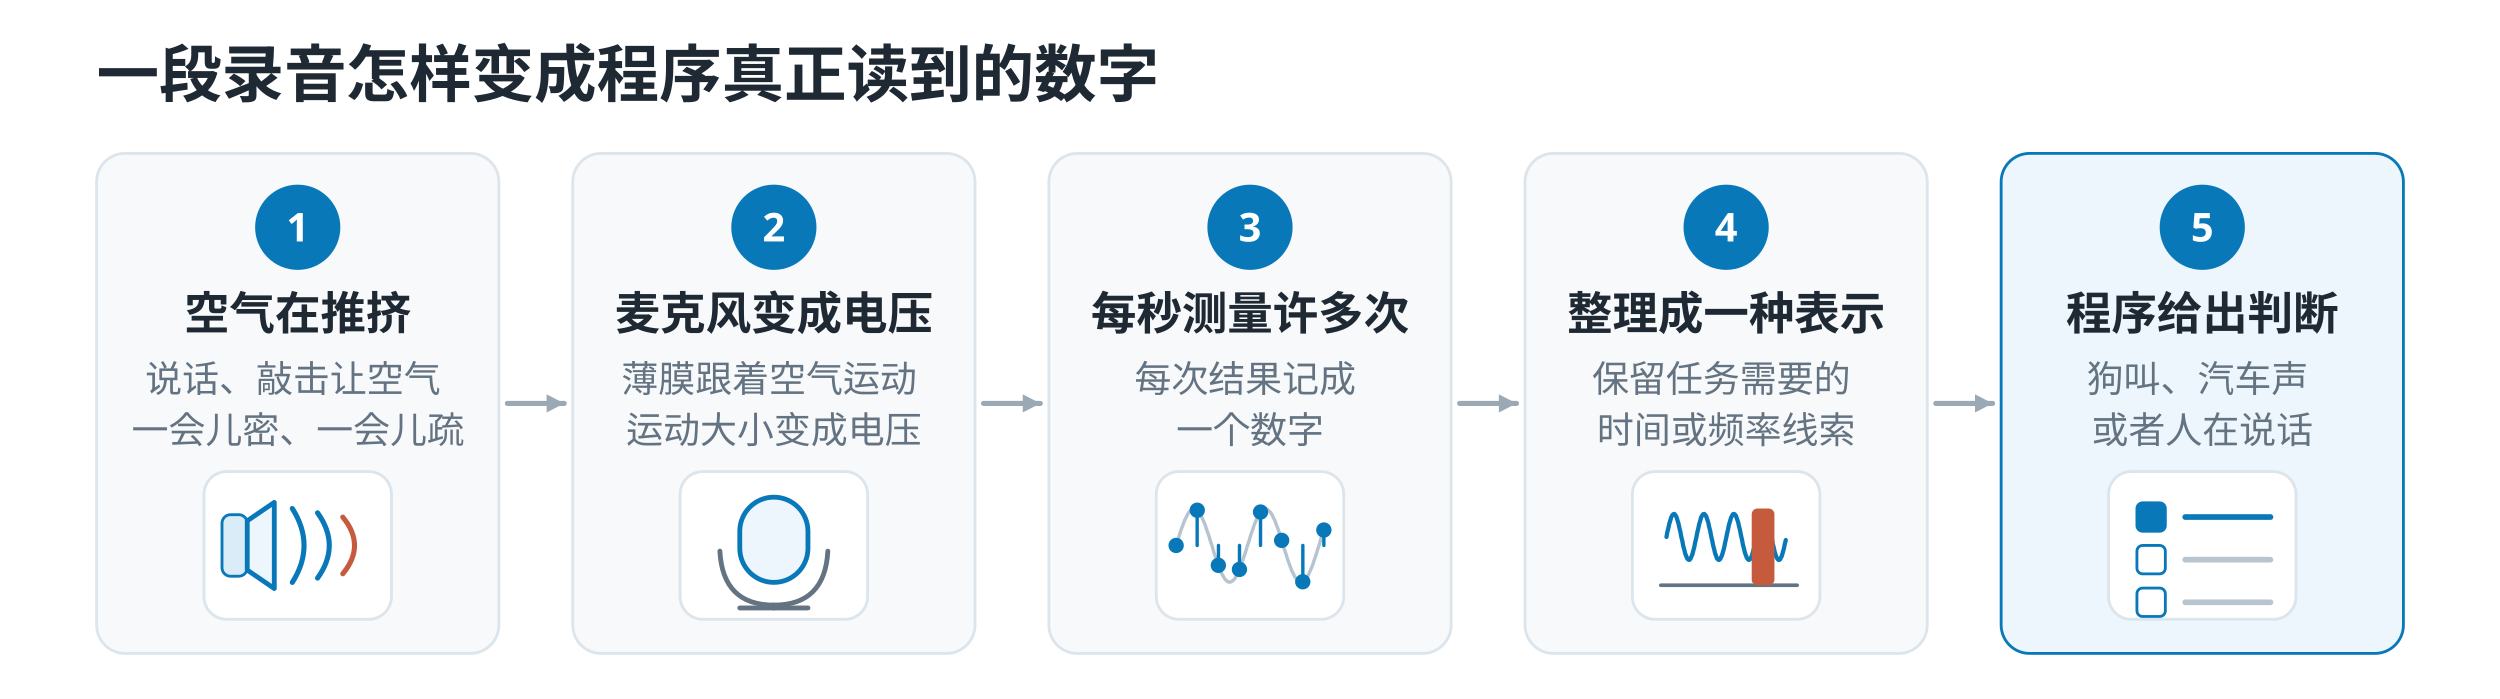
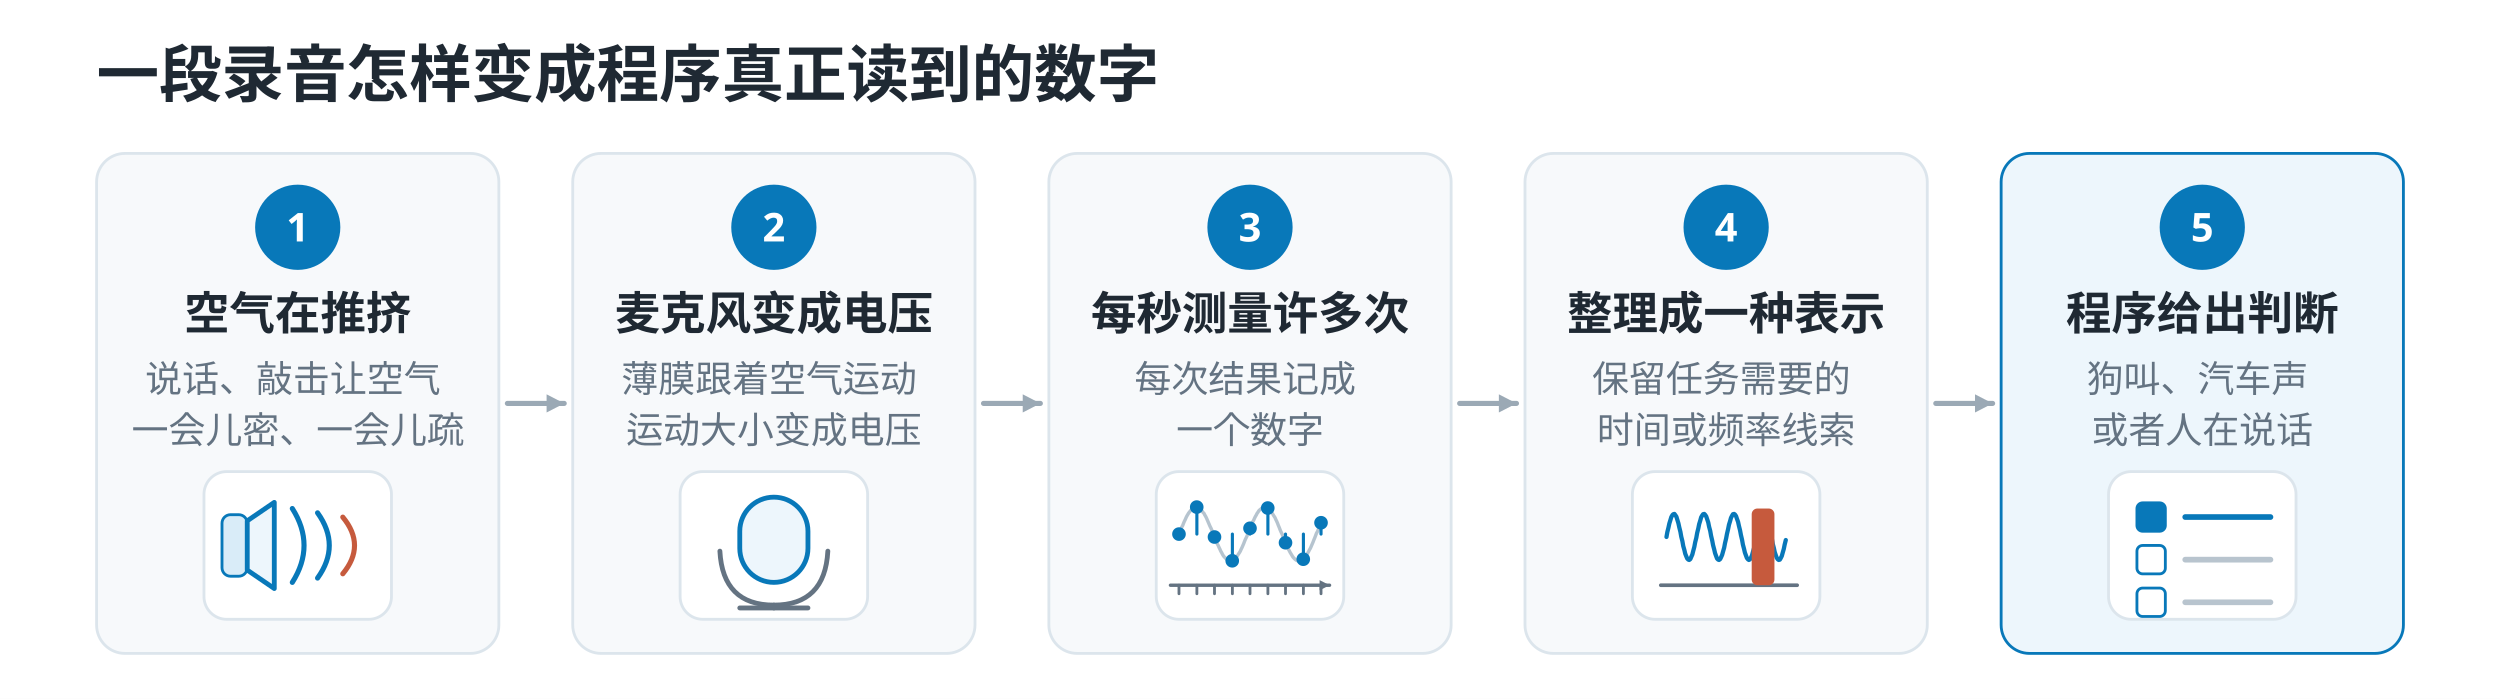
<svg xmlns="http://www.w3.org/2000/svg" viewBox="0 0 880 246" width="880" height="246" font-family="Microsoft YaHei, PingFang SC, Noto Sans SC, Hiragino Sans GB, sans-serif" fill="#1f2933" role="img" aria-label="录音从空气振动到程序判断的五个步骤">
  <rect width="880" height="246" fill="#ffffff" />
  <text x="34" y="34" font-size="22" font-weight="700" fill="#1f2933" text-anchor="start">一段录音怎样变成程序真正读到的数字</text>
  <rect x="34" y="54" width="141.6" height="176" rx="10" fill="#f7f9fb" stroke="#dce5ec" stroke-width="1" opacity="1" />
  <circle cx="104.8" cy="80" r="15" fill="#0878b9" stroke="none" stroke-width="1" />
  <text x="104.8" y="85" font-size="14" font-weight="700" fill="#fff" text-anchor="middle">1</text>
  <text x="104.8" y="116" font-size="16" font-weight="700" fill="#1f2933" text-anchor="middle">空气在推挤</text>
  <text x="104.8" y="138" font-size="13" font-weight="400" fill="#647382" text-anchor="middle">
    <tspan x="104.8" dy="0">说话、敲击让空气</tspan>
    <tspan x="104.8" dy="18">一会儿密、一会儿疏</tspan>
  </text>
  <rect x="71.8" y="166" width="66" height="52" rx="8" fill="#ffffff" stroke="#dce5ec" stroke-width="1" opacity="1" />
  <rect x="78.146" y="181.167" width="8.885" height="21.667" rx="3" fill="#d9ecf8" stroke="#0878b9" stroke-width="1" opacity="1" />
  <path d="M87.031 183.333 L96.55 176.833 L96.55 207.167 L87.031 200.667 Z" fill="#edf6fc" stroke="#0878b9" stroke-width="1.7" stroke-linecap="round" stroke-linejoin="round" />
  <path d="M102.896 179 Q111.146 192 102.896 205" fill="none" stroke="#0878b9" stroke-width="1.8" stroke-linecap="round" stroke-linejoin="round" />
  <path d="M111.781 180.517 Q120.031 192 111.781 203.483" fill="none" stroke="#0878b9" stroke-width="1.8" stroke-linecap="round" stroke-linejoin="round" />
  <path d="M120.665 182.033 Q128.915 192 120.665 201.967" fill="none" stroke="#c65a3d" stroke-width="1.8" stroke-linecap="round" stroke-linejoin="round" />
  <line x1="178.6" y1="142.0" x2="198.6" y2="142.0" stroke="#9ba9b5" stroke-width="1.8" stroke-linecap="round" />
  <polygon points="198.6,142 192.4,145.2 192.4,138.8" fill="#9ba9b5" />
  <rect x="201.6" y="54" width="141.6" height="176" rx="10" fill="#f7f9fb" stroke="#dce5ec" stroke-width="1" opacity="1" />
  <circle cx="272.4" cy="80" r="15" fill="#0878b9" stroke="none" stroke-width="1" />
  <text x="272.4" y="85" font-size="14" font-weight="700" fill="#fff" text-anchor="middle">2</text>
  <text x="272.4" y="116" font-size="16" font-weight="700" fill="#1f2933" text-anchor="middle">麦克风变成电压</text>
  <text x="272.4" y="138" font-size="13" font-weight="400" fill="#647382" text-anchor="middle">
    <tspan x="272.4" dy="0">薄膜跟着空气运动</tspan>
    <tspan x="272.4" dy="18">运动大小变成电压</tspan>
  </text>
  <rect x="239.4" y="166" width="66" height="52" rx="8" fill="#ffffff" stroke="#dce5ec" stroke-width="1" opacity="1" />
  <rect x="260.4" y="175" width="24" height="30" rx="12" fill="#edf6fc" stroke="#0878b9" stroke-width="1.7" opacity="1" />
  <path d="M253.4 194 Q254.4 213 272.4 213 Q290.4 213 291.4 194" fill="none" stroke="#647382" stroke-width="1.7" stroke-linecap="round" stroke-linejoin="round" />
  <line x1="272.4" y1="213.0" x2="272.4" y2="214.0" stroke="#647382" stroke-width="1.7" stroke-linecap="round" />
  <line x1="260.4" y1="214.0" x2="284.4" y2="214.0" stroke="#647382" stroke-width="1.7" stroke-linecap="round" />
  <line x1="346.2" y1="142.0" x2="366.2" y2="142.0" stroke="#9ba9b5" stroke-width="1.8" stroke-linecap="round" />
  <polygon points="366.2,142 360.0,145.2 360.0,138.8" fill="#9ba9b5" />
  <rect x="369.2" y="54" width="141.6" height="176" rx="10" fill="#f7f9fb" stroke="#dce5ec" stroke-width="1" opacity="1" />
  <circle cx="440" cy="80" r="15" fill="#0878b9" stroke="none" stroke-width="1" />
  <text x="440" y="85" font-size="14" font-weight="700" fill="#fff" text-anchor="middle">3</text>
  <text x="440" y="116" font-size="16" font-weight="700" fill="#1f2933" text-anchor="middle">每秒测量许多次</text>
  <text x="440" y="138" font-size="13" font-weight="400" fill="#647382" text-anchor="middle">
    <tspan x="440" dy="0">每次结果记成</tspan>
    <tspan x="440" dy="18">一个数字</tspan>
  </text>
  <rect x="407" y="166" width="66" height="52" rx="8" fill="#ffffff" stroke="#dce5ec" stroke-width="1" opacity="1" />
-   <polyline points="414.0,192.0 414.4,190.6 414.9,189.2 415.3,187.9 415.7,186.6 416.2,185.3 416.6,184.2 417.0,183.1 417.5,182.2 417.9,181.3 418.3,180.6 418.8,180.0 419.2,179.6 419.6,179.3 420.1,179.1 420.5,179.1 420.9,179.3 421.4,179.6 421.8,180.0 422.2,180.6 422.7,181.3 423.1,182.2 423.5,183.1 424.0,184.2 424.4,185.3 424.8,186.6 425.3,187.9 425.7,189.2 426.1,190.6 426.6,192.0 427.0,193.4 427.4,194.8 427.9,196.1 428.3,197.4 428.7,198.7 429.2,199.8 429.6,200.9 430.0,201.8 430.5,202.7 430.9,203.4 431.3,204.0 431.8,204.4 432.2,204.8 432.6,204.9 433.1,204.9 433.5,204.7 433.9,204.4 434.4,204.0 434.8,203.4 435.2,202.7 435.7,201.8 436.1,200.9 436.5,199.8 437.0,198.7 437.4,197.4 437.8,196.1 438.3,194.8 438.7,193.4 439.1,192.0 439.6,190.6 440.0,189.2 440.4,187.9 440.9,186.6 441.3,185.3 441.7,184.2 442.2,183.1 442.6,182.2 443.0,181.3 443.5,180.6 443.9,180.0 444.3,179.6 444.8,179.2 445.2,179.1 445.6,179.1 446.1,179.3 446.5,179.6 446.9,180.0 447.4,180.6 447.8,181.3 448.2,182.2 448.7,183.1 449.1,184.2 449.5,185.3 450.0,186.6 450.4,187.9 450.8,189.2 451.3,190.6 451.7,192.0 452.1,193.4 452.6,194.8 453.0,196.1 453.4,197.4 453.9,198.7 454.3,199.8 454.7,200.9 455.2,201.8 455.6,202.7 456.0,203.4 456.5,204.0 456.9,204.4 457.3,204.8 457.8,204.9 458.2,204.9 458.6,204.7 459.1,204.4 459.5,204.0 459.9,203.4 460.4,202.7 460.8,201.8 461.2,200.9 461.7,199.8 462.1,198.7 462.5,197.4 463.0,196.1 463.4,194.8 463.8,193.4 464.3,192.0 464.7,190.6 465.1,189.2 465.6,187.9 466.0,186.6" fill="none" stroke="#b6c4cf" stroke-width="1.2" stroke-linejoin="round" stroke-linecap="round" />
-   <line x1="414.0" y1="192.0" x2="414.0" y2="192.0" stroke="#0878b9" stroke-width="1.2" stroke-linecap="round" />
-   <circle cx="414" cy="192" r="2.7" fill="#0878b9" stroke="none" stroke-width="1" />
-   <line x1="421.4" y1="192.0" x2="421.4" y2="179.6" stroke="#0878b9" stroke-width="1.2" stroke-linecap="round" />
-   <circle cx="421.429" cy="179.606" r="2.7" fill="#0878b9" stroke="none" stroke-width="1" />
-   <line x1="428.9" y1="192.0" x2="428.9" y2="199.0" stroke="#0878b9" stroke-width="1.2" stroke-linecap="round" />
-   <circle cx="428.857" cy="199.001" r="2.7" fill="#0878b9" stroke="none" stroke-width="1" />
-   <line x1="436.3" y1="192.0" x2="436.3" y2="200.4" stroke="#0878b9" stroke-width="1.2" stroke-linecap="round" />
-   <circle cx="436.286" cy="200.439" r="2.7" fill="#0878b9" stroke="none" stroke-width="1" />
-   <line x1="443.7" y1="192.0" x2="443.7" y2="180.2" stroke="#0878b9" stroke-width="1.2" stroke-linecap="round" />
-   <circle cx="443.714" cy="180.232" r="2.7" fill="#0878b9" stroke="none" stroke-width="1" />
-   <line x1="451.1" y1="192.0" x2="451.1" y2="190.2" stroke="#0878b9" stroke-width="1.2" stroke-linecap="round" />
-   <circle cx="451.143" cy="190.209" r="2.7" fill="#0878b9" stroke="none" stroke-width="1" />
-   <line x1="458.6" y1="192.0" x2="458.6" y2="204.8" stroke="#0878b9" stroke-width="1.2" stroke-linecap="round" />
-   <circle cx="458.571" cy="204.78" r="2.7" fill="#0878b9" stroke="none" stroke-width="1" />
-   <line x1="466.0" y1="192.0" x2="466.0" y2="186.6" stroke="#0878b9" stroke-width="1.2" stroke-linecap="round" />
-   <circle cx="466" cy="186.571" r="2.7" fill="#0878b9" stroke="none" stroke-width="1" />
+   <polyline points="415.0,188.0 415.3,187.2 415.6,186.5 415.9,185.7 416.3,185.0 416.6,184.2 416.9,183.5 417.2,182.9 417.5,182.2 417.8,181.6 418.1,181.1 418.4,180.6 418.8,180.1 419.1,179.7 419.4,179.4 419.7,179.1 420.0,178.8 420.3,178.7 420.6,178.5 420.9,178.5 421.3,178.5 421.6,178.6 421.9,178.7 422.2,178.9 422.5,179.2 422.8,179.5 423.1,179.8 423.4,180.3 423.8,180.7 424.1,181.3 424.4,181.8 424.7,182.4 425.0,183.1 425.3,183.8 425.6,184.5 425.9,185.2 426.3,186.0 426.6,186.7 426.9,187.5 427.2,188.3 427.5,189.0 427.8,189.8 428.1,190.5 428.4,191.3 428.8,192.0 429.1,192.7 429.4,193.3 429.7,194.0 430.0,194.5 430.3,195.1 430.6,195.6 430.9,196.0 431.3,196.4 431.6,196.7 431.9,197.0 432.2,197.2 432.5,197.4 432.8,197.5 433.1,197.5 433.4,197.5 433.8,197.4 434.1,197.2 434.4,197.0 434.7,196.7 435.0,196.4 435.3,196.0 435.6,195.6 435.9,195.1 436.3,194.5 436.6,194.0 436.9,193.3 437.2,192.7 437.5,192.0 437.8,191.3 438.1,190.5 438.4,189.8 438.8,189.0 439.1,188.3 439.4,187.5 439.7,186.7 440.0,186.0 440.3,185.2 440.6,184.5 440.9,183.8 441.3,183.1 441.6,182.4 441.9,181.8 442.2,181.3 442.5,180.7 442.8,180.3 443.1,179.8 443.4,179.5 443.8,179.2 444.1,178.9 444.4,178.7 444.7,178.6 445.0,178.5 445.3,178.5 445.6,178.5 445.9,178.7 446.3,178.8 446.6,179.1 446.9,179.4 447.2,179.7 447.5,180.1 447.8,180.6 448.1,181.1 448.4,181.6 448.8,182.2 449.1,182.9 449.4,183.5 449.7,184.2 450.0,185.0 450.3,185.7 450.6,186.5 450.9,187.2 451.3,188.0 451.6,188.8 451.9,189.5 452.2,190.3 452.5,191.0 452.8,191.8 453.1,192.5 453.4,193.1 453.8,193.8 454.1,194.4 454.4,194.9 454.7,195.4 455.0,195.9 455.3,196.3 455.6,196.6 455.9,196.9 456.3,197.2 456.6,197.3 456.9,197.5 457.2,197.5 457.5,197.5 457.8,197.4 458.1,197.3 458.4,197.1 458.8,196.8 459.1,196.5 459.4,196.2 459.7,195.7 460.0,195.3 460.3,194.7 460.6,194.2 460.9,193.6 461.3,192.9 461.6,192.2 461.9,191.5 462.2,190.8 462.5,190.0 462.8,189.3 463.1,188.5 463.4,187.7 463.8,187.0 464.1,186.2 464.4,185.5 464.7,184.7 465.0,184.0" fill="none" stroke="#b6c4cf" stroke-width="1.2" stroke-linejoin="round" stroke-linecap="round" />
+   <line x1="415.0" y1="188.0" x2="415.0" y2="188.0" stroke="#0878b9" stroke-width="1.1" stroke-linecap="round" />
+   <circle cx="415" cy="188" r="2.4" fill="#0878b9" stroke="none" stroke-width="1" />
+   <line x1="415.0" y1="206.0" x2="415.0" y2="209.0" stroke="#647382" stroke-width="1" stroke-linecap="round" />
+   <line x1="421.3" y1="188.0" x2="421.3" y2="178.5" stroke="#0878b9" stroke-width="1.1" stroke-linecap="round" />
+   <circle cx="421.25" cy="178.494" r="2.4" fill="#0878b9" stroke="none" stroke-width="1" />
+   <line x1="421.3" y1="206.0" x2="421.3" y2="209.0" stroke="#647382" stroke-width="1" stroke-linecap="round" />
+   <line x1="427.5" y1="188.0" x2="427.5" y2="189.0" stroke="#0878b9" stroke-width="1.1" stroke-linecap="round" />
+   <circle cx="427.5" cy="189.03" r="2.4" fill="#0878b9" stroke="none" stroke-width="1" />
+   <line x1="427.5" y1="206.0" x2="427.5" y2="209.0" stroke="#647382" stroke-width="1" stroke-linecap="round" />
+   <line x1="433.8" y1="188.0" x2="433.8" y2="197.4" stroke="#0878b9" stroke-width="1.1" stroke-linecap="round" />
+   <circle cx="433.75" cy="197.394" r="2.4" fill="#0878b9" stroke="none" stroke-width="1" />
+   <line x1="433.8" y1="206.0" x2="433.8" y2="209.0" stroke="#647382" stroke-width="1" stroke-linecap="round" />
+   <line x1="440.0" y1="188.0" x2="440.0" y2="186.0" stroke="#0878b9" stroke-width="1.1" stroke-linecap="round" />
+   <circle cx="440" cy="185.952" r="2.4" fill="#0878b9" stroke="none" stroke-width="1" />
+   <line x1="440.0" y1="206.0" x2="440.0" y2="209.0" stroke="#647382" stroke-width="1" stroke-linecap="round" />
+   <line x1="446.3" y1="188.0" x2="446.3" y2="178.8" stroke="#0878b9" stroke-width="1.1" stroke-linecap="round" />
+   <circle cx="446.25" cy="178.827" r="2.4" fill="#0878b9" stroke="none" stroke-width="1" />
+   <line x1="446.3" y1="206.0" x2="446.3" y2="209.0" stroke="#647382" stroke-width="1" stroke-linecap="round" />
+   <line x1="452.5" y1="188.0" x2="452.5" y2="191.0" stroke="#0878b9" stroke-width="1.1" stroke-linecap="round" />
+   <circle cx="452.5" cy="191.042" r="2.4" fill="#0878b9" stroke="none" stroke-width="1" />
+   <line x1="452.5" y1="206.0" x2="452.5" y2="209.0" stroke="#647382" stroke-width="1" stroke-linecap="round" />
+   <line x1="458.8" y1="188.0" x2="458.8" y2="196.8" stroke="#0878b9" stroke-width="1.1" stroke-linecap="round" />
+   <circle cx="458.75" cy="196.843" r="2.4" fill="#0878b9" stroke="none" stroke-width="1" />
+   <line x1="458.8" y1="206.0" x2="458.8" y2="209.0" stroke="#647382" stroke-width="1" stroke-linecap="round" />
+   <line x1="465.0" y1="188.0" x2="465.0" y2="184.0" stroke="#0878b9" stroke-width="1.1" stroke-linecap="round" />
+   <circle cx="465" cy="184" r="2.4" fill="#0878b9" stroke="none" stroke-width="1" />
+   <line x1="465.0" y1="206.0" x2="465.0" y2="209.0" stroke="#647382" stroke-width="1" stroke-linecap="round" />
+   <line x1="412.0" y1="206.0" x2="468.0" y2="206.0" stroke="#647382" stroke-width="1.2" stroke-linecap="round" />
+   <polygon points="468,206 464.5,207.8 464.5,204.2" fill="#647382" />
  <line x1="513.8" y1="142.0" x2="533.8" y2="142.0" stroke="#9ba9b5" stroke-width="1.8" stroke-linecap="round" />
  <polygon points="533.8,142 527.6,145.2 527.6,138.8" fill="#9ba9b5" />
  <rect x="536.8" y="54" width="141.6" height="176" rx="10" fill="#f7f9fb" stroke="#dce5ec" stroke-width="1" opacity="1" />
  <circle cx="607.6" cy="80" r="15" fill="#0878b9" stroke="none" stroke-width="1" />
  <text x="607.6" y="85" font-size="14" font-weight="700" fill="#fff" text-anchor="middle">4</text>
  <text x="607.6" y="116" font-size="16" font-weight="700" fill="#1f2933" text-anchor="middle">整理成一种表示</text>
  <text x="607.6" y="138" font-size="13" font-weight="400" fill="#647382" text-anchor="middle">
    <tspan x="607.6" dy="0">保留任务需要的</tspan>
    <tspan x="607.6" dy="18">时间或频率线索</tspan>
  </text>
  <rect x="574.6" y="166" width="66" height="52" rx="8" fill="#ffffff" stroke="#dce5ec" stroke-width="1" opacity="1" />
  <line x1="584.6" y1="206.0" x2="632.6" y2="206.0" stroke="#647382" stroke-width="1.3" stroke-linecap="round" />
  <polyline points="586.6,189.0 586.9,187.3 587.3,185.7 587.6,184.3 588.0,183.0 588.3,182.0 588.7,181.3 589.0,181.0 589.4,180.9 589.7,181.3 590.1,181.9 590.4,182.9 590.8,184.2 591.1,185.6 591.5,187.2 591.8,188.9 592.2,190.5 592.5,192.2 592.9,193.6 593.2,194.9 593.6,195.9 593.9,196.6 594.3,197.0 594.6,197.1 595.0,196.8 595.3,196.1 595.7,195.2 596.0,194.0 596.4,192.5 596.7,190.9 597.1,189.3 597.4,187.6 597.8,186.0 598.1,184.5 598.5,183.2 598.8,182.1 599.2,181.4 599.5,181.0 599.9,180.9 600.2,181.2 600.6,181.8 600.9,182.7 601.3,183.9 601.6,185.4 602.0,186.9 602.3,188.6 602.7,190.3 603.0,191.9 603.4,193.4 603.7,194.7 604.1,195.8 604.4,196.6 604.8,197.0 605.1,197.1 605.5,196.8 605.8,196.2 606.2,195.3 606.5,194.2 606.9,192.8 607.2,191.2 607.6,189.5 607.9,187.9 608.3,186.2 608.6,184.7 609.0,183.4 609.3,182.3 609.7,181.5 610.0,181.0 610.4,180.9 610.7,181.1 611.1,181.7 611.4,182.6 611.8,183.7 612.1,185.1 612.5,186.7 612.8,188.3 613.2,190.0 613.5,191.7 613.9,193.2 614.2,194.5 614.6,195.6 614.9,196.4 615.3,196.9 615.6,197.1 616.0,196.9 616.3,196.4 616.7,195.5 617.0,194.4 617.4,193.0 617.7,191.5 618.1,189.8 618.4,188.1 618.8,186.5 619.1,184.9 619.5,183.6 619.8,182.4 620.2,181.6 620.5,181.1 620.9,180.9 621.2,181.1 621.6,181.6 621.9,182.4 622.3,183.5 622.6,184.9 623.0,186.4 623.3,188.1 623.7,189.7 624.0,191.4 624.4,192.9 624.7,194.3 625.1,195.5 625.4,196.3 625.8,196.9 626.1,197.1 626.5,197.0 626.8,196.5 627.2,195.7 627.5,194.6 627.9,193.2 628.2,191.7 628.6,190.1" fill="none" stroke="#0878b9" stroke-width="1.5" stroke-linejoin="round" stroke-linecap="round" />
  <rect x="616.6" y="179" width="8" height="27" rx="2" fill="#c65a3d" stroke="none" stroke-width="1" opacity="1" />
  <line x1="681.4" y1="142.0" x2="701.4" y2="142.0" stroke="#9ba9b5" stroke-width="1.8" stroke-linecap="round" />
  <polygon points="701.4,142 695.2,145.2 695.2,138.8" fill="#9ba9b5" />
  <rect x="704.4" y="54" width="141.6" height="176" rx="10" fill="#edf6fc" stroke="#0878b9" stroke-width="1" opacity="1" />
  <circle cx="775.2" cy="80" r="15" fill="#0878b9" stroke="none" stroke-width="1" />
  <text x="775.2" y="85" font-size="14" font-weight="700" fill="#fff" text-anchor="middle">5</text>
  <text x="775.2" y="116" font-size="16" font-weight="700" fill="#1f2933" text-anchor="middle">程序给出判断</text>
  <text x="775.2" y="138" font-size="13" font-weight="400" fill="#647382" text-anchor="middle">
    <tspan x="775.2" dy="0">狗叫、汽车声</tspan>
    <tspan x="775.2" dy="18">或者人在说话</tspan>
  </text>
  <rect x="742.2" y="166" width="66" height="52" rx="8" fill="#ffffff" stroke="#dce5ec" stroke-width="1" opacity="1" />
  <rect x="752.2" y="177" width="10" height="10" rx="2" fill="#0878b9" stroke="#0878b9" stroke-width="1" opacity="1" />
  <line x1="769.2" y1="182.0" x2="799.2" y2="182.0" stroke="#0878b9" stroke-width="2" stroke-linecap="round" />
  <rect x="752.2" y="192" width="10" height="10" rx="2" fill="#ffffff" stroke="#0878b9" stroke-width="1" opacity="1" />
  <line x1="769.2" y1="197.0" x2="799.2" y2="197.0" stroke="#b8c4ce" stroke-width="2" stroke-linecap="round" />
  <rect x="752.2" y="207" width="10" height="10" rx="2" fill="#ffffff" stroke="#0878b9" stroke-width="1" opacity="1" />
  <line x1="769.2" y1="212.0" x2="799.2" y2="212.0" stroke="#b8c4ce" stroke-width="2" stroke-linecap="round" />
</svg>
